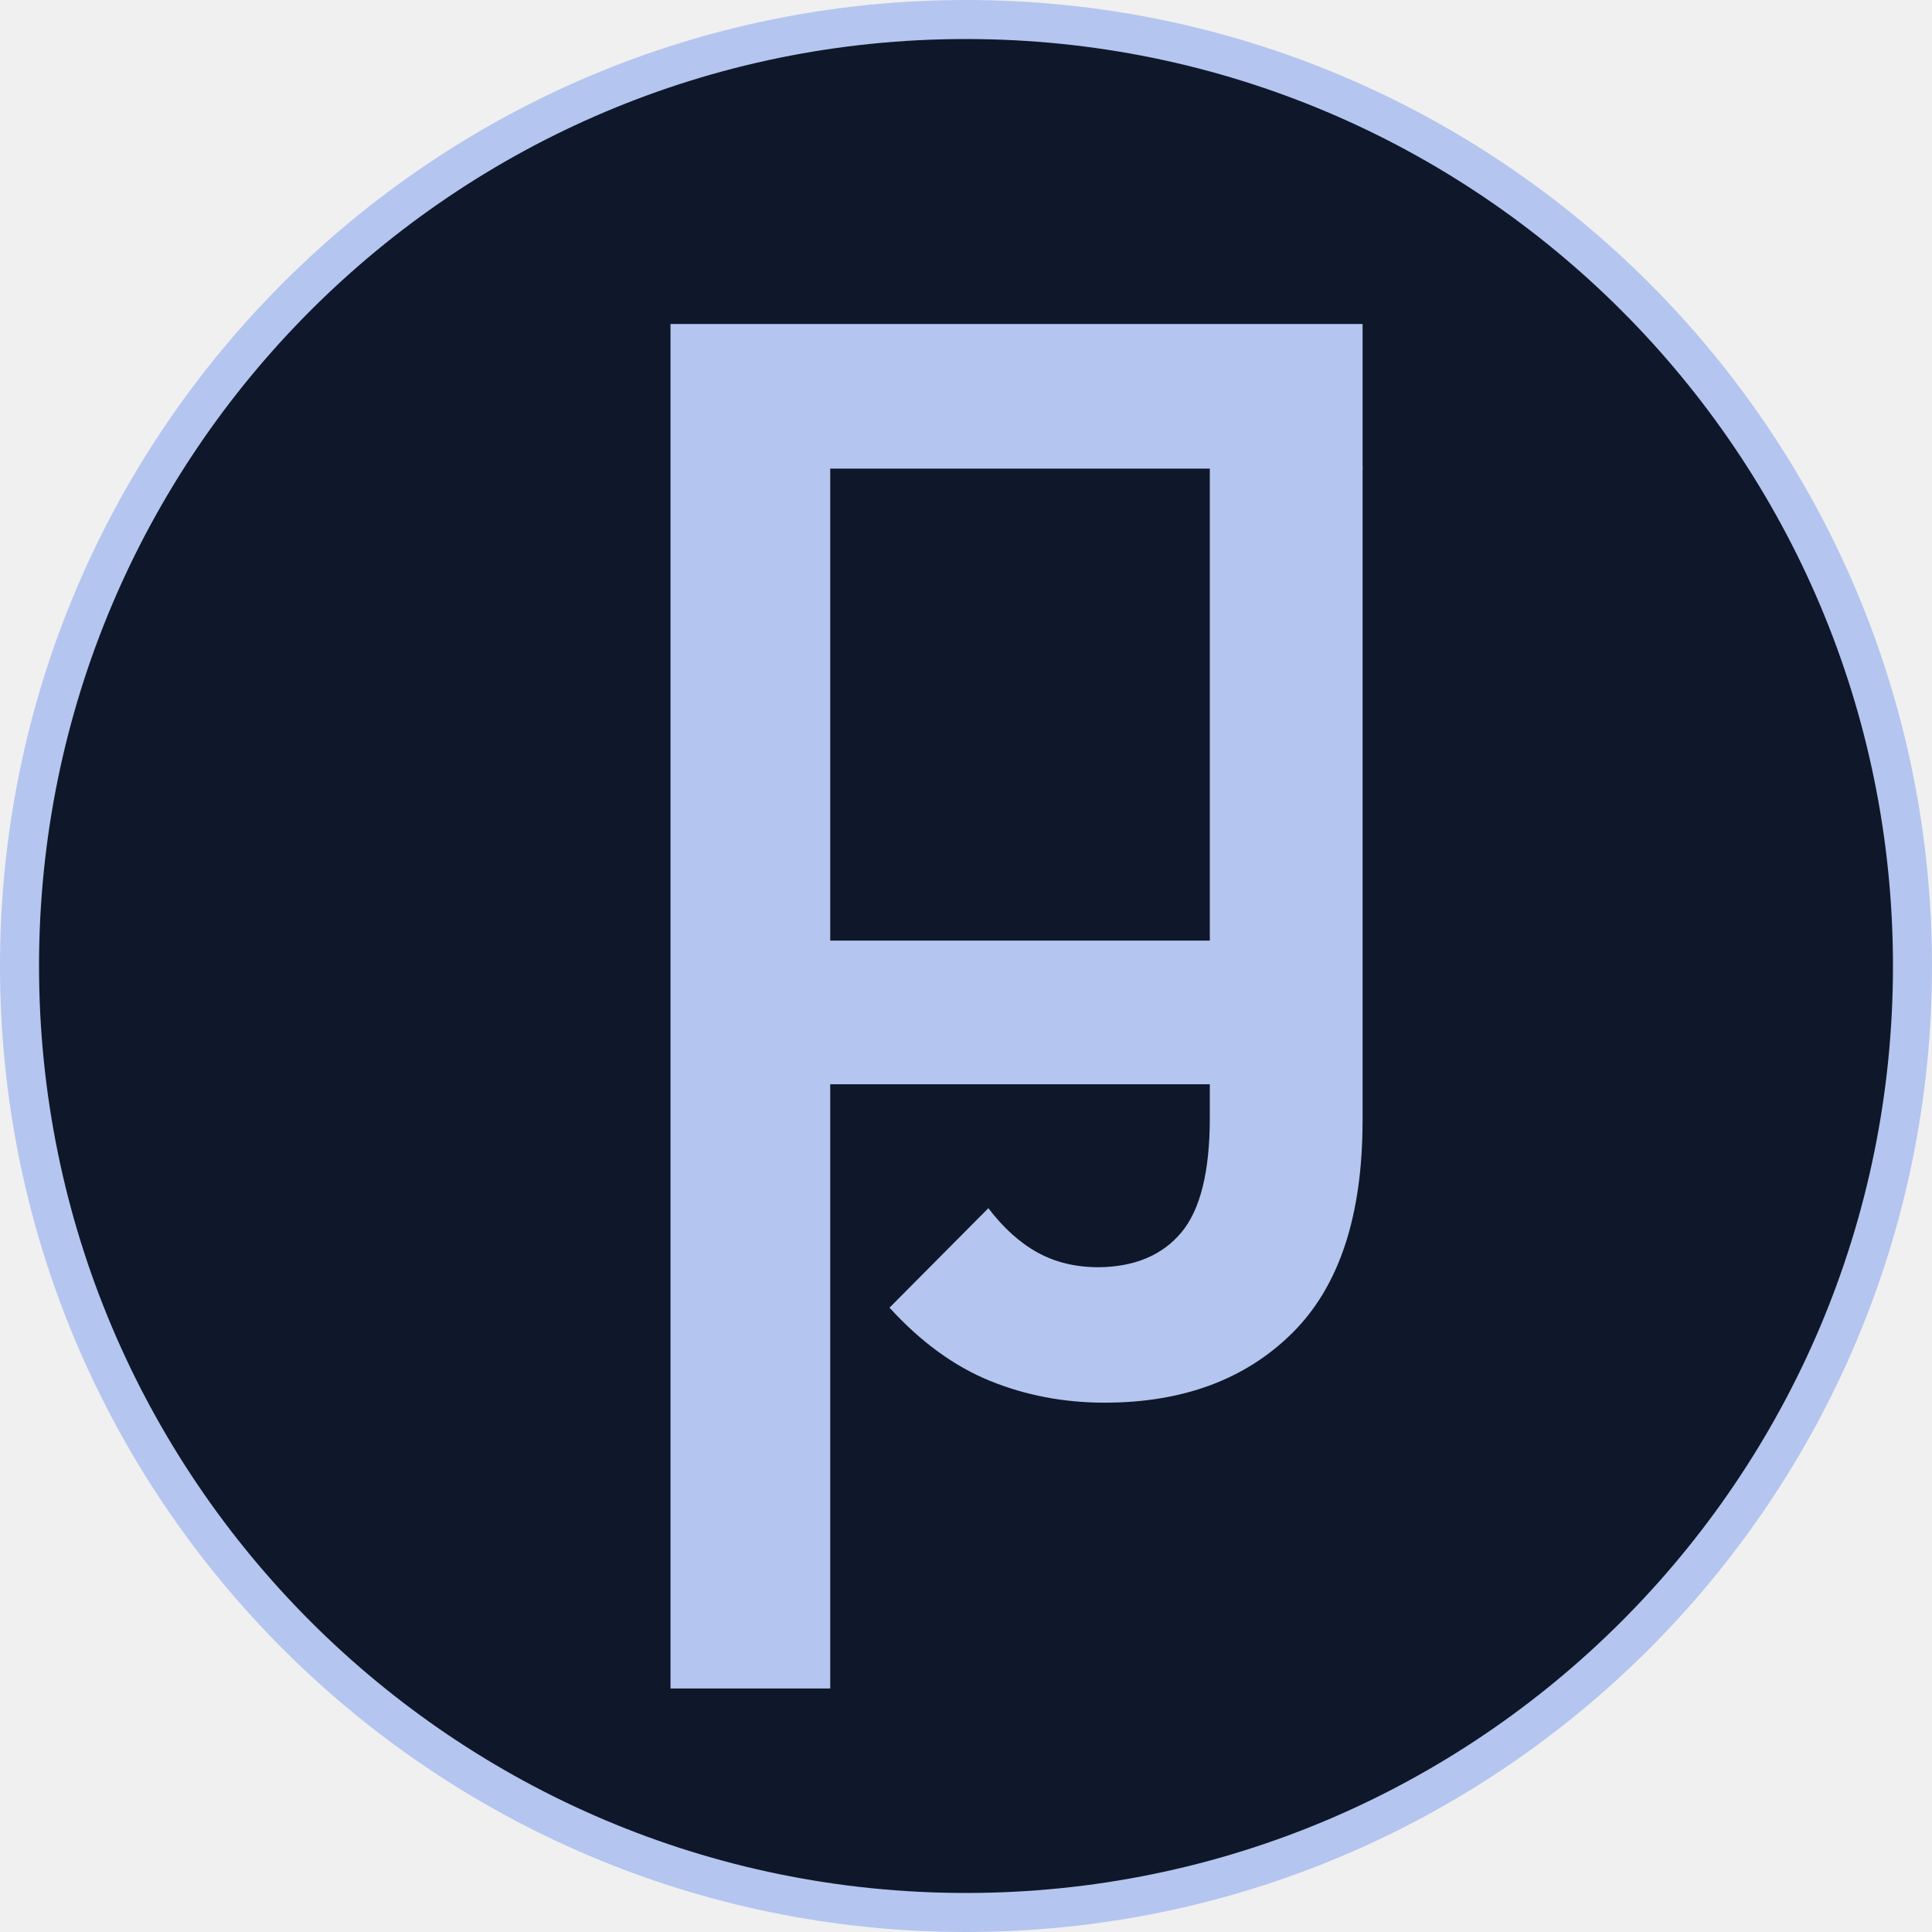
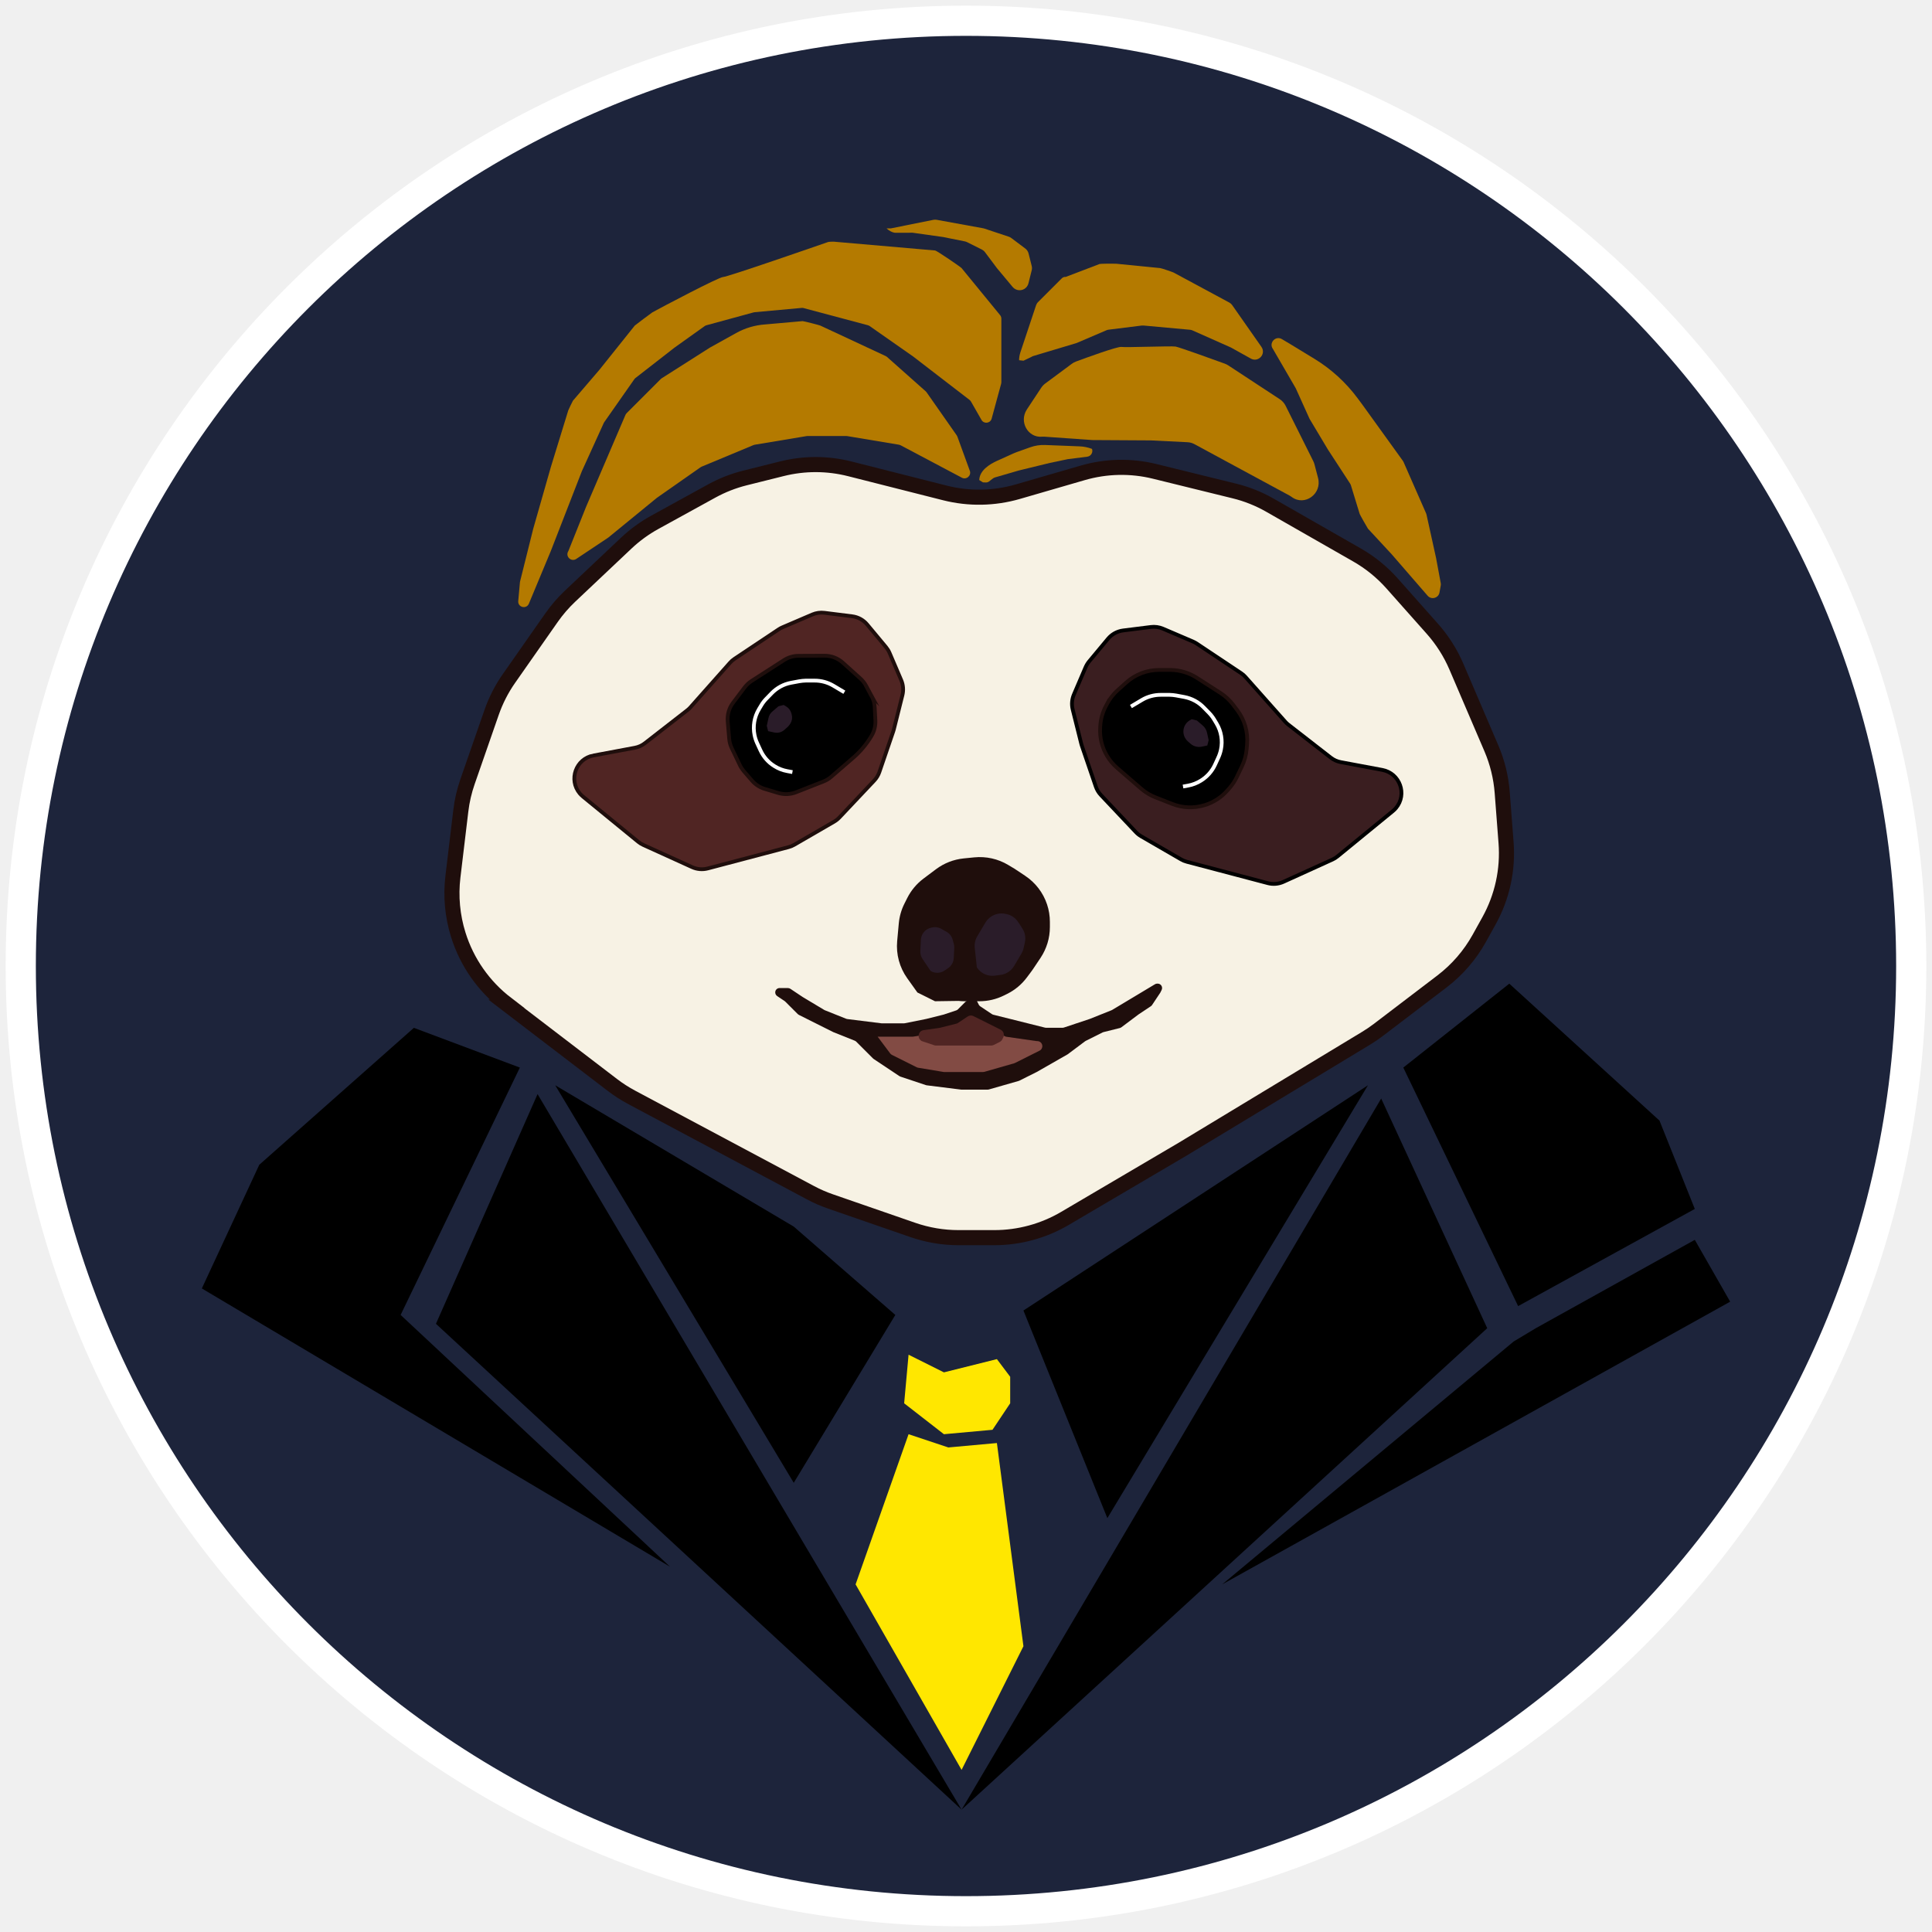
- <svg xmlns="http://www.w3.org/2000/svg" id="Ebene_1" data-name="Ebene 1" viewBox="0 0 495 495">
+ <svg xmlns="http://www.w3.org/2000/svg" id="Ebene_1" data-name="Ebene 1" viewBox="0 0 512 512">
  <defs>
    <style>
      .cls-1 {
-         fill: #0f172a;
+         fill: #2a1c29;
      }

-       .cls-1, .cls-2 {
+       .cls-1, .cls-2, .cls-3, .cls-4, .cls-5, .cls-6, .cls-7 {
        stroke-width: 0px;
      }

-       .cls-3 {
+       .cls-8 {
        fill: none;
-         stroke: #b4c5ef;
-         stroke-miterlimit: 10;
-         stroke-width: 10px;
      }

-       .cls-2 {
-         fill: #b4c5ef;
+       .cls-8, .cls-9, .cls-10, .cls-11, .cls-12, .cls-13 {
+         stroke-miterlimit: 10;
+       }
+ 
+       .cls-8, .cls-12 {
+         stroke: #fff;
+       }
+ 
+       .cls-3 {
+         fill: #b47a00;
+       }
+ 
+       .cls-4, .cls-11 {
+         fill: #502523;
+       }
+ 
+       .cls-5 {
+         fill: #ffe700;
+       }
+ 
+       .cls-9, .cls-10, .cls-11 {
+         stroke: #1f0e0c;
+       }
+ 
+       .cls-6 {
+         fill: #824b44;
+       }
+ 
+       .cls-10 {
+         fill: #f7f2e4;
+         stroke-width: 4px;
+       }
+ 
+       .cls-12 {
+         fill: #1d243b;
+         stroke-width: 8px;
+       }
+ 
+       .cls-7 {
+         fill: #1f0e0c;
+       }
+ 
+       .cls-13 {
+         fill: #3a1e20;
+         stroke: #000;
      }
    </style>
  </defs>
-   <circle class="cls-1" cx="247.5" cy="247.5" r="246.5" />
-   <circle class="cls-3" cx="247.5" cy="247.5" r="242.5" />
-   <path class="cls-2" d="m349.11,120.07h-136.4v120.92h126.17v36.81h-126.17v154.81h-40.92V83.01h177.32v37.06Z" />
-   <path class="cls-2" d="m349.1,287.19c0,24.34-6,42.46-18.01,54.35-12.01,11.9-28.04,17.84-48.1,17.84-10.42,0-20.2-1.87-29.35-5.59-9.16-3.73-17.74-9.98-25.74-18.75l25.33-25.49c3.84,5.04,8.03,8.83,12.58,11.35,4.55,2.52,9.79,3.78,15.71,3.78,9.21-.11,16.25-3.07,21.13-8.88,4.88-5.81,7.32-15.62,7.32-29.44V119.61h39.14v167.58Z" />
+   <circle class="cls-12" cx="256" cy="256" r="250.5" />
+   <g>
+     <polygon class="cls-2" points="254.83 479.58 142.46 289.95 115.53 350.82 254.83 479.58" />
+     <polygon class="cls-2" points="366.03 291.12 254.83 479.58 394.13 351.99 366.03 291.12" />
+     <polygon class="cls-5" points="254.83 469.04 226.74 419.88 240.78 380.08 251.32 383.59 264.19 382.42 271.22 436.27 254.83 469.04" />
+     <polygon class="cls-5" points="263.02 378.91 250.15 380.08 239.61 371.89 240.78 359.01 250.15 363.69 264.19 360.18 267.71 364.86 267.71 371.89 263.02 378.91" />
+     <polygon class="cls-2" points="210.35 392.96 237.27 348.47 210.35 325.06 147.14 287.61 210.35 392.96" />
+     <polygon class="cls-2" points="271.22 347.3 293.46 402.32 362.52 287.61 271.22 347.3" />
+     <polygon class="cls-2" points="109.68 272.39 68.71 308.68 53.49 341.45 177.57 415.2 106.17 348.47 137.77 282.92 109.68 272.39" />
+     <polygon class="cls-2" points="371.89 282.92 402.32 346.13 449.14 320.38 439.78 296.97 399.98 260.68 371.89 282.92" />
+     <polygon class="cls-2" points="323.89 419.88 401.15 355.5 407 351.99 449.14 328.57 458.51 344.96 323.89 419.88" />
+   </g>
+   <path class="cls-10" d="M134.2,266.04l28.1,21.49c1.59,1.22,3.28,2.3,5.05,3.25l47.46,25.31c1.7.91,3.47,1.68,5.29,2.31l21.84,7.56c3.88,1.34,7.96,2.03,12.07,2.03h9.5c6.58,0,13.03-1.76,18.7-5.09l31.14-18.32,48.64-29.41c1.13-.68,2.22-1.42,3.27-2.22l16.87-12.85c4.05-3.09,7.42-6.98,9.89-11.43l2.57-4.63c3.51-6.32,5.09-13.53,4.53-20.74l-1.02-13.29c-.31-4.03-1.28-7.98-2.87-11.7l-9.28-21.66c-1.56-3.64-3.7-7.01-6.33-9.98l-10.73-12.08c-2.66-2.99-5.79-5.53-9.27-7.52l-23.04-13.17c-2.97-1.7-6.17-2.98-9.49-3.79l-21.09-5.19c-6.29-1.55-12.87-1.41-19.09.4l-17.17,4.98c-6.3,1.83-12.98,1.94-19.34.33l-25.18-6.38c-5.91-1.5-12.09-1.51-18-.03l-9.77,2.44c-3.08.77-6.05,1.93-8.83,3.46l-15.09,8.3c-2.74,1.51-5.28,3.36-7.55,5.5l-14.91,14.08c-1.82,1.72-3.46,3.62-4.89,5.66l-11.29,16.13c-1.95,2.78-3.5,5.82-4.62,9.04l-6.37,18.32c-.87,2.5-1.47,5.09-1.78,7.72l-2.09,17.46c-.62,5.17-.14,10.42,1.42,15.4h0c2.27,7.28,6.75,13.67,12.8,18.3Z" />
+   <g>
+     <path class="cls-11" d="M157.25,200.22l10.99-2.06c.97-.18,1.88-.59,2.66-1.2l11.21-8.72c.3-.23.58-.49.83-.77l10.51-11.83c.35-.4.75-.75,1.19-1.04l11.71-7.81c.31-.21.65-.39,1-.54l7.93-3.4c1.01-.43,2.12-.59,3.21-.45l7.33.92c1.56.19,2.99.97,3.99,2.18l4.99,5.99c.38.46.7.97.94,1.53l3.1,7.24c.53,1.24.64,2.63.32,3.94l-2.29,9.14c-.04.17-.09.34-.15.5l-3.68,10.77c-.29.84-.75,1.61-1.36,2.25l-9.24,9.79c-.41.43-.88.81-1.4,1.11l-10.55,6.11c-.48.28-.99.49-1.52.63l-21.41,5.65c-1.38.36-2.84.24-4.14-.35l-12.96-5.89c-.49-.22-.94-.51-1.36-.85l-14.62-11.96c-.3-.25-.58-.53-.84-.83h0c-3.03-3.63-1.03-9.19,3.62-10.06Z" />
+     <g>
+       <path class="cls-9" d="M230.97,184.42l-1.44-2.67c-.39-.72-.9-1.38-1.51-1.93l-4.66-4.2c-1.33-1.2-3.05-1.85-4.84-1.85l-6.91.03c-1.36,0-2.7.4-3.85,1.14l-8.56,5.5c-.71.46-1.34,1.04-1.85,1.71l-3.08,4.08c-1.07,1.41-1.57,3.17-1.42,4.93l.39,4.61c.07.87.3,1.71.68,2.5l2.16,4.51c.28.58.63,1.11,1.04,1.59l2.18,2.52c.89,1.03,2.06,1.79,3.37,2.18l3.6,1.08c1.54.46,3.19.39,4.68-.19l7.26-2.85c.76-.3,1.46-.72,2.07-1.25l5.79-5.01c1.95-1.68,3.61-3.67,4.92-5.88h0c.72-1.22,1.07-2.62,1-4.04l-.18-3.49c-.05-1.06-.34-2.1-.85-3.03Z" />
+       <path class="cls-8" d="M223.76,183.45l-2.91-1.73c-1.5-.89-3.22-1.36-4.97-1.35h-2.34c-.58.01-1.16.07-1.73.17l-2.15.4c-1.96.36-3.75,1.33-5.14,2.75l-1.41,1.45c-.53.54-1,1.15-1.38,1.8l-.61,1.02c-1.22,2.06-1.64,4.5-1.16,6.85h0c.15.73.38,1.44.69,2.12l.89,1.93c.79,1.71,2.05,3.15,3.64,4.14l.08.05c1.03.65,2.18,1.09,3.38,1.31l1.36.25" />
+       <path class="cls-1" d="M203.2,192.37l.47-2.14c.14-.64.48-1.21.97-1.63l1.66-1.43,1.38-.35.67.4c.69.41,1.18,1.07,1.38,1.84l.09.35c.2.77.08,1.59-.33,2.28h0c-.26.44-.59.84-.98,1.17l-.69.6c-.72.62-1.68.86-2.61.66l-1.65-.36-.35-1.38" />
+     </g>
+   </g>
+   <g>
+     <path class="cls-13" d="M366.35,204.04l-11.01-2.06c-.97-.18-1.89-.59-2.67-1.2l-11.24-8.74c-.3-.23-.58-.49-.83-.78l-10.53-11.85c-.35-.4-.75-.75-1.2-1.04l-11.73-7.82c-.32-.21-.65-.39-1-.54l-7.94-3.4c-1.01-.43-2.12-.59-3.22-.45l-7.34.92c-1.56.2-2.99.98-4,2.19l-5,6c-.38.46-.7.98-.94,1.53l-3.11,7.26c-.53,1.25-.65,2.64-.32,3.95l2.29,9.16c.04.17.09.34.15.5l3.69,10.79c.29.84.75,1.61,1.36,2.25l9.26,9.81c.41.44.88.81,1.4,1.11l10.58,6.12c.48.28.99.49,1.53.63l21.45,5.66c1.38.37,2.85.24,4.15-.35l12.98-5.9c.49-.22.95-.51,1.36-.85l14.65-11.99c.31-.25.59-.53.84-.83h0c3.03-3.64,1.03-9.2-3.63-10.08Z" />
+     <g>
+       <path class="cls-9" d="M293.11,187.04l.33-.62c.71-1.32,1.64-2.5,2.75-3.5l2.24-2.02c2.41-2.17,5.55-3.37,8.79-3.36h2.95c2.48.02,4.91.74,7,2.08l6.26,4.02c1.3.83,2.43,1.89,3.36,3.11l1.11,1.47c1.94,2.57,2.86,5.76,2.59,8.96l-.11,1.31c-.13,1.58-.55,3.11-1.23,4.54l-1.36,2.85c-.5,1.05-1.14,2.02-1.9,2.9l-.56.64c-1.62,1.88-3.75,3.25-6.13,3.97h-.03c-2.8.85-5.79.73-8.51-.34l-4.46-1.75c-1.38-.54-2.65-1.31-3.77-2.28l-6.39-5.52c-1.06-.92-1.97-2-2.68-3.21h0c-1.32-2.21-1.95-4.77-1.81-7.34l.02-.41c.1-1.93.63-3.81,1.54-5.51Z" />
+       <path class="cls-8" d="M299.71,187.23l2.91-1.73c1.51-.9,3.23-1.36,4.98-1.36h2.35c.58.01,1.16.07,1.73.17l2.16.4c1.96.37,3.76,1.33,5.15,2.76l1.42,1.45c.53.55,1,1.15,1.39,1.81l.61,1.02c1.23,2.06,1.64,4.51,1.16,6.86h0c-.15.73-.38,1.44-.69,2.12l-.89,1.94c-.79,1.71-2.06,3.15-3.65,4.15l-.08.05c-1.04.65-2.18,1.1-3.39,1.32l-1.36.25" />
+       <path class="cls-1" d="M320.31,196.16l-.44-2c-.16-.73-.55-1.39-1.12-1.88l-1.55-1.34-1.39-.35-.51.3c-.79.47-1.36,1.23-1.58,2.12h0c-.23.89-.09,1.83.38,2.62l.02.03c.19.32.43.61.71.85l.69.6c.82.71,1.93.99,2.99.76l1.44-.31.35-1.39" />
+     </g>
+   </g>
+   <g>
+     <path class="cls-7" d="M243.12,263.02l-2.69-3.77c-2.04-2.85-2.99-6.35-2.67-9.84l.43-4.71c.17-1.82.67-3.59,1.49-5.22l.73-1.46c1.02-2.03,2.49-3.8,4.31-5.17l3.33-2.5c2.14-1.6,4.67-2.59,7.33-2.86l2.81-.28c3.14-.31,6.29.39,8.99,2.01l1.69,1.01,2.84,1.89c2.71,1.81,4.74,4.47,5.77,7.56h0c.5,1.49.75,3.06.75,4.63v1.38c0,2.89-.86,5.72-2.46,8.13l-2,2.99c-.15.23-.31.45-.47.66l-1.19,1.59c-1.36,1.82-3.13,3.3-5.17,4.31l-.84.42c-2.03,1.02-4.28,1.55-6.55,1.55h-3.92c-.54,0-1.08-.03-1.62-.09l-6.22.09" />
+     <path class="cls-7" d="M206.59,261.85h2.23c.23,0,.46.07.65.2l3.22,2.15,5.77,3.46c.05.03.11.06.17.08l5.63,2.25c.09.04.19.06.29.07l9.14,1.14s.1,0,.14,0h5.66c.08,0,.15,0,.23-.02l5.74-1.15,4.64-1.16s.06-.02.09-.03l3.21-1.07c.17-.06.33-.15.46-.28l2.01-2.01c.09-.09.19-.16.3-.22l1.13-.56c.58-.29,1.28-.05,1.57.52l.51,1.02c.09.18.23.34.4.45l3.09,2.06c.11.07.23.13.36.16l4.49,1.12,9.23,2.31c.09.02.19.03.28.03h4.35c.13,0,.25-.02.37-.06l6.81-2.27s.04-.02.06-.02l5.73-2.29c.06-.02.11-.05.17-.08l5.77-3.46,5.58-3.35c.18-.11.39-.17.6-.17h.13c.87,0,1.43.91,1.04,1.69l-.29.59s-.05.09-.07.13l-2.17,3.26c-.09.13-.2.24-.32.32l-3.29,2.19s-.04.02-.05.04l-4.47,3.35c-.12.09-.27.16-.42.2l-4.33,1.08c-.08.02-.16.05-.24.09l-4.47,2.24c-.06.03-.12.07-.18.11l-4.54,3.4s-.08.06-.12.08l-8.1,4.63s-.04.02-.06.03l-4.56,2.28c-.06.03-.13.06-.2.08l-7.93,2.27c-.1.03-.21.04-.32.04h-6.79s-.1,0-.14,0l-9.18-1.15c-.08,0-.15-.03-.22-.05l-6.77-2.26c-.1-.03-.19-.08-.28-.14l-6.8-4.53c-.06-.04-.12-.09-.18-.15l-4.43-4.43c-.11-.11-.25-.2-.39-.26l-5.59-2.23s-.06-.03-.09-.04l-4.64-2.32-4.51-2.26c-.11-.06-.21-.13-.3-.22l-3.3-3.3c-.05-.05-.11-.1-.18-.15l-1.96-1.31c-.4-.27-.6-.76-.49-1.23h0c.12-.53.59-.9,1.14-.9Z" />
+     <path class="cls-6" d="M232.59,274.73h9.25c.07,0,.15,0,.22-.02l6.86-1.14s.07-.01.1-.02l4.4-1.1c.15-.04.29-.1.42-.19l2.67-1.78c.4-.27.91-.3,1.34-.08l3.99,1.99,4.49,2.24c.13.06.27.11.41.13l7.88,1.13c.06,0,.13.01.19.01h.08c1,0,1.65,1.05,1.2,1.94h0c-.13.26-.34.47-.6.6l-6.51,3.26c-.07.04-.15.07-.23.09l-7.89,2.26c-.12.03-.24.05-.37.05h-10.24c-.07,0-.15,0-.22-.02l-6.71-1.12c-.13-.02-.26-.06-.38-.12l-6.56-3.28c-.19-.09-.35-.23-.47-.39l-3.32-4.43" />
+     <path class="cls-4" d="M244.12,275.79h0c.11.08.24.14.37.18l3.08,1.03c.16.05.32.08.49.08h14.61c.24,0,.47-.06.69-.16l1.56-.78c.3-.15.54-.39.69-.69l.26-.51c.38-.76.07-1.68-.69-2.06l-3.31-1.66-3.89-1.94c-.49-.25-1.08-.21-1.54.1l-2.55,1.7c-.15.1-.31.17-.48.21l-4.35,1.09c-.05.01-.1.02-.16.03l-4.14.59c-1.39.2-1.81,2.01-.63,2.79Z" />
+   </g>
+   <path class="cls-1" d="M246.62,257.31l-2.14-3.18c-.41-.61-.62-1.34-.58-2.08l.15-3.02c.03-.53.18-1.05.44-1.51h0c.45-.79,1.19-1.37,2.06-1.61l.3-.08c.87-.24,1.81-.13,2.6.32l1.4.79c.79.45,1.37,1.19,1.61,2.06l.31,1.13c.1.35.14.72.12,1.09l-.14,2.7c-.05,1.07-.61,2.06-1.5,2.66l-.95.64c-1.07.72-2.46.78-3.59.14l-.1-.05" />
+   <path class="cls-1" d="M258.88,256.4l-.56-5.23c-.11-1.05.12-2.12.66-3.03l2.17-3.65c.38-.64.9-1.18,1.52-1.59l.03-.02c1.07-.7,2.37-.96,3.62-.72l.33.06c1.3.25,2.44,1.02,3.17,2.12l1.09,1.67c.73,1.11.97,2.46.69,3.75l-.33,1.5c-.11.51-.31,1-.57,1.45l-1.96,3.3c-.77,1.29-2.09,2.16-3.58,2.35l-1.55.2c-1.86.24-3.69-.6-4.72-2.17h0" />
+   <path class="cls-3" d="M257,124.73l-3.28-9.01c-.05-.12-.11-.24-.18-.35l-7.98-11.4c-.07-.1-.15-.18-.23-.26l-10.24-9.1c-.11-.1-.23-.18-.36-.24l-17.36-8.1c-.23-.11-4.42-1.19-4.68-1.17l-9.95.88c-2.7.19-5.32.97-7.68,2.29l-6.91,3.84s-.05.03-.08.05l-12.7,8.08c-.09.06-.18.13-.26.21l-9.04,9.04c-.14.14-.24.3-.32.47l-3.4,7.93-7.02,16.39-4.64,11.6c-.03.07-.06.14-.1.21h0c-.83,1.38.79,2.92,2.13,2.03l8.4-5.6s.08-.06.12-.09l12.78-10.45s.06-.05.09-.07l11.53-8.07c.09-.06.18-.11.28-.16l13.74-5.72c.11-.04.22-.08.33-.1l13.75-2.29c.08-.01.16-.02.25-.02h10.29c.08,0,.17,0,.25.02l13.68,2.28c.16.03.31.08.46.15l16.22,8.59c1.22.65,2.6-.55,2.12-1.85Z" />
+   <path class="cls-3" d="M257.32,106.42c-.1-.17-.23-.32-.38-.44l-14.98-11.53-11.49-8.04c-.14-.1-.3-.17-.46-.22l-17.05-4.55c-.17-.04-.34-.06-.51-.04l-12.49,1.14c-.09,0-.17.02-.25.05l-12.5,3.41c-.17.05-.33.12-.47.22l-7.98,5.7-10.36,8.06c-.12.09-.22.2-.3.32l-7.99,11.41c-.05.07-.1.15-.13.24l-5.78,12.72s-.02.05-.03.08l-8.18,21.03-5.83,14s-.03.06-.04.09h0c-.73,1.46-2.93.83-2.78-.79l.45-4.99c0-.08.02-.15.04-.22l3.48-13.94,4.68-16.39,4.6-14.96c.05-.17,1.14-2.46,1.25-2.6l7.02-8.19,9.36-11.71c.12-.14,4.52-3.42,4.68-3.51,2.32-1.29,17.63-9.36,18.73-9.36s24.92-8.26,27.81-9.27c.19-.07,1.26-.11,1.46-.1l26.92,2.34c.41.03,6.77,4.36,7.02,4.68l10.21,12.47c.21.26.32.59.32.92v16.84c0,.13-.02.26-.05.39l-2.52,9.26c-.35,1.27-2.05,1.48-2.7.34l-2.77-4.85Z" />
+   <path class="cls-3" d="M272.12,108.53l3.8-5.75c.3-.45.67-.85,1.11-1.17l7-5.19c.34-.26.72-.46,1.12-.61,2.37-.88,11.02-4.04,12.02-3.87,1.16.19,13.19-.29,14.35-.1,1.03.17,10.8,3.71,13.08,4.54.32.12.62.27.9.45l13.65,8.96c.66.43,1.2,1.04,1.56,1.76l7.31,14.63c.14.29.26.59.34.91l.94,3.58c1.1,4.22-3.57,7.58-6.99,5.03l-.05-.04c-.17-.13-.35-.24-.54-.34l-12.88-6.96-12.29-6.65c-.57-.31-1.21-.49-1.86-.52l-9.68-.48-15.37-.09c-.09,0-.19,0-.28-.01l-12.5-.88c-.23-.02-.46-.01-.69,0h0c-3.76.34-6.18-3.97-4.04-7.21Z" />
+   <path class="cls-3" d="M270.38,93.47l4.19-12.57c.11-.32.28-.61.52-.84l6.26-6.26c.26-.26.59-.46,1.09-.42l8.81-3.36c.11-.2,4.3-.15,4.55-.13l11.71,1.17c.29.02,3.25,1.03,3.51,1.17l14.76,7.95c.3.16.56.39.75.66l7.76,11.08c.09.14.17.28.24.43h0c.75,1.88-1.27,3.67-3.04,2.68l-5.16-2.87c-.06-.03-.11-.06-.17-.09l-10.12-4.5c-.22-.1-.44-.16-.68-.18l-12.29-1.12c-.15-.01-.31-.01-.46,0l-8.83,1.1c-.2.03-.4.08-.58.16l-7.8,3.34c-.07.03-.15.06-.23.08l-11.28,3.38c-.2.06-.4.15-.58.27l-2.07.99-1.17-.12c0-.69.11-1.38.33-2.04Z" />
+   <path class="cls-3" d="M271.92,76.21c-1,1-2.65.93-3.56-.16l-4.16-4.99-3.17-4.23c-.22-.3-.52-.54-.85-.71l-3.88-1.94c-.19-.1-.4-.17-.61-.21l-5.44-1.09c-.06-.01-.13-.03-.19-.05l-8.1-1.14c-.22-.06-.95,0-1.17,0h-3.47c-.78,0-1.83-.62-2.38-1.17h1.17l11.29-2.27c.27-.05.55-.04.83,0l12.29,2.24c.11.02.22.05.33.08l6.49,2.16c.25.08.48.2.68.36l3.68,2.76c.44.33.76.81.89,1.35l.82,3.27c.1.38.1.79,0,1.17l-.86,3.45c-.11.42-.33.81-.63,1.12h0Z" />
+   <path class="cls-3" d="M337.31,92.44c-1.11-1.59.74-3.57,2.41-2.57l2.3,1.37,6.3,3.84c4.45,2.71,8.33,6.25,11.44,10.43l1.3,1.75,10.71,14.86c.07.1.14.21.19.33l5.97,13.59c.05.11.08.22.11.34l2.53,11.48,1.24,6.67c.04.21.04.43,0,.65l-.33,1.84c-.27,1.49-2.14,2-3.14.86l-9.51-10.97-6.31-6.81c-.15-.18-2.12-3.68-2.19-3.9l-2.32-7.57c-.05-.16-.12-.31-.21-.46l-5.89-9.04-4.79-8.01c-.04-.06-.07-.12-.1-.18l-3.59-7.95c-.03-.06-.05-.11-.08-.16l-5.97-10.28s-.05-.08-.08-.12h0Z" />
+   <path class="cls-3" d="M264.38,122.06l4.22-1.91c.27-.12.53-.23.81-.33l3.62-1.29c1.26-.45,2.59-.65,3.92-.6l6.17.24,2.98.12c1.13.04,2.24.27,3.29.67h0c.34.94-.28,1.95-1.27,2.07l-5.14.65-4.72.99-8.28,2.02-6.39,1.86c-.35.1-.99.67-1.48,1.04-.25.19-.56.29-.88.27l-.74-.03-.98-.61c.1-2.51,2.58-4.14,4.87-5.17Z" />
</svg>
